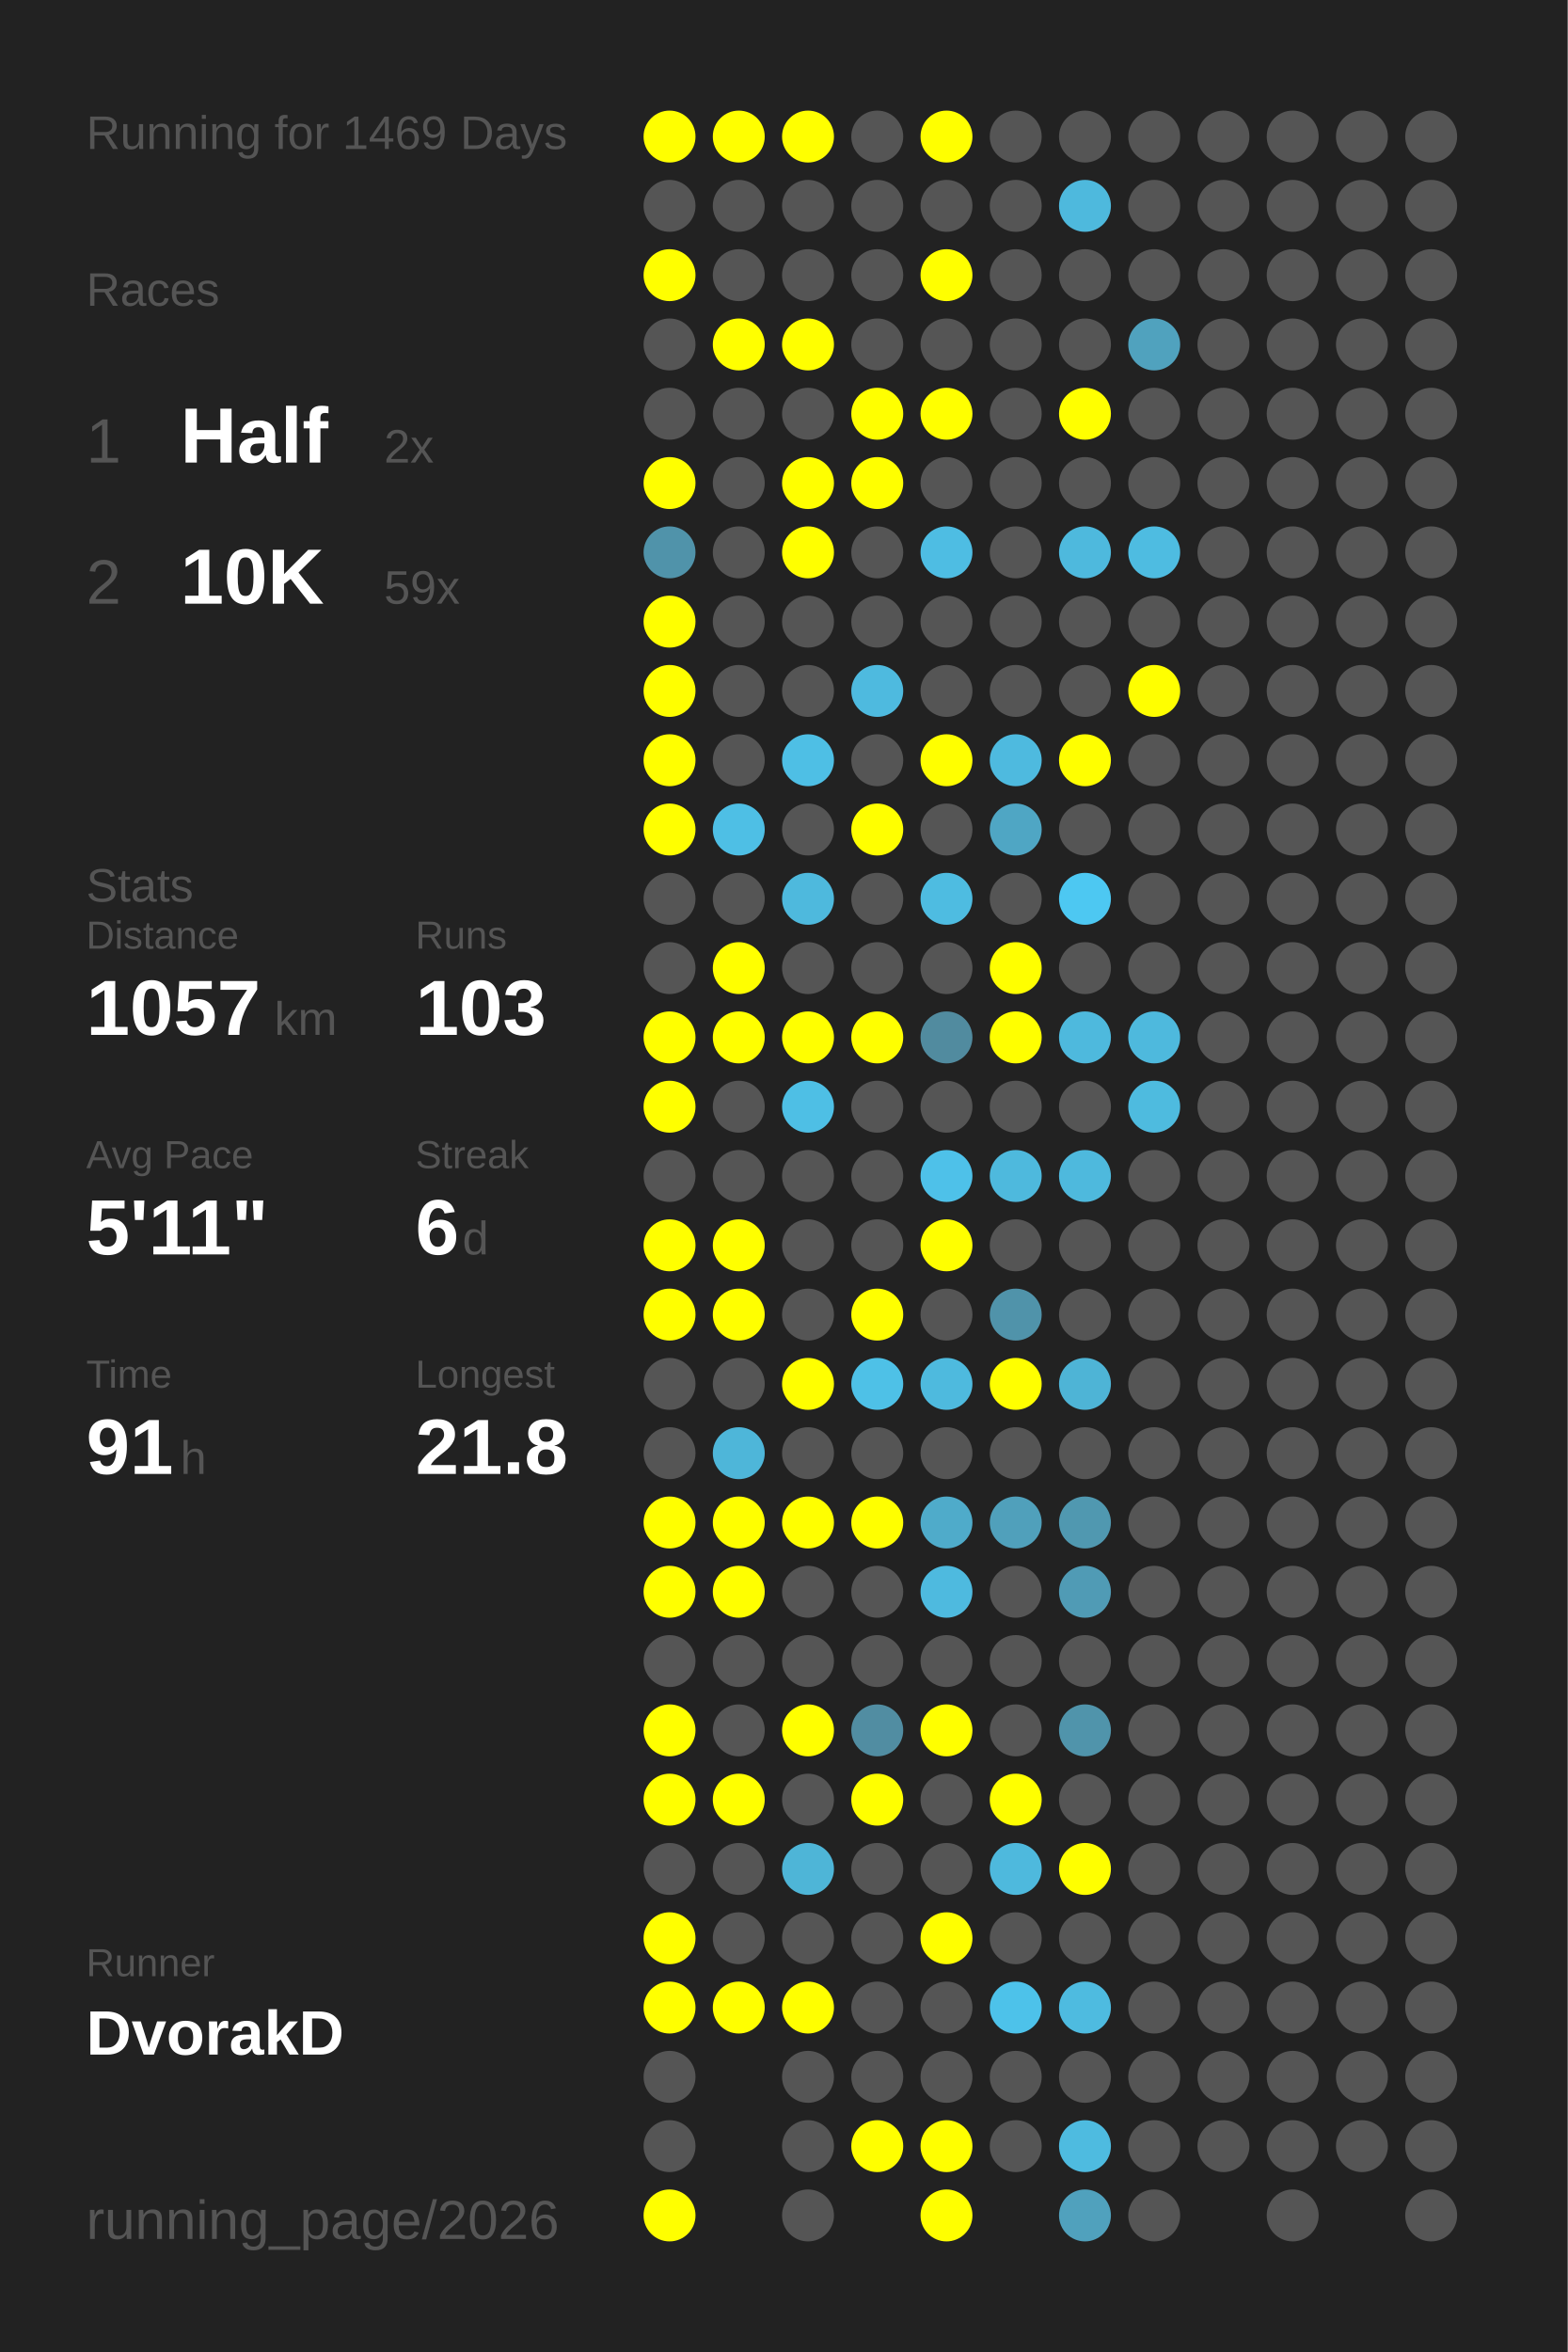
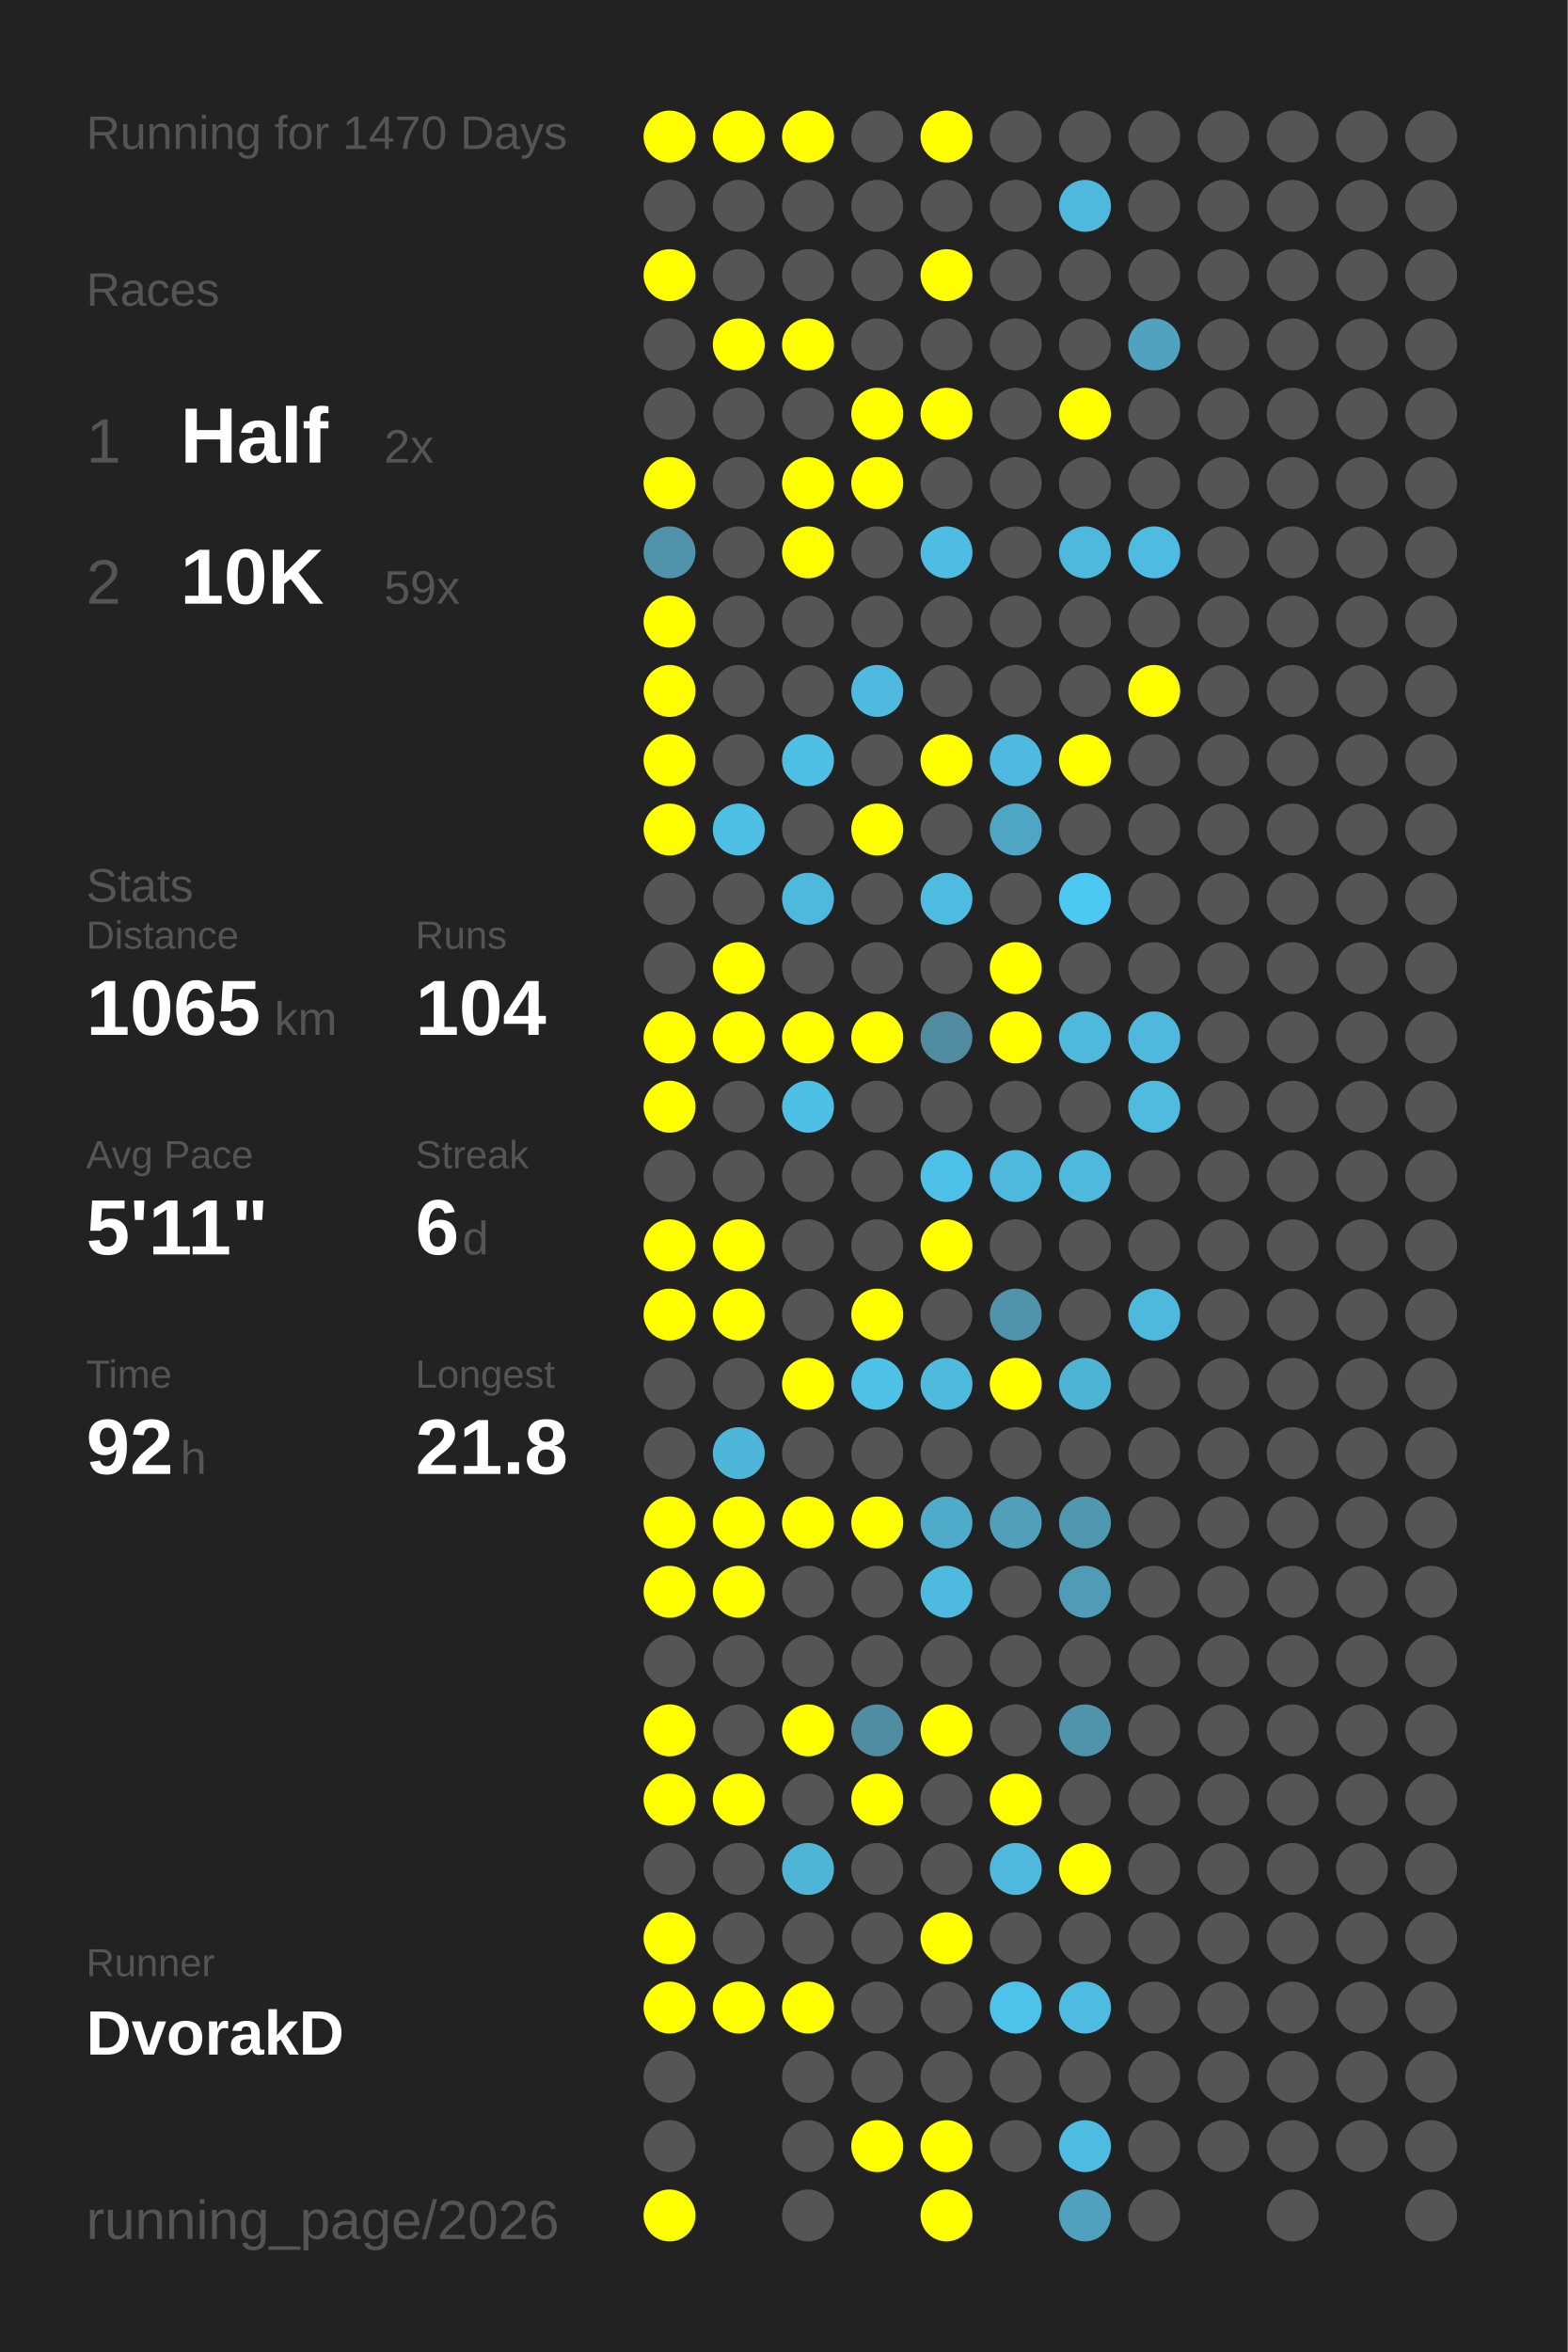
<svg xmlns="http://www.w3.org/2000/svg" baseProfile="full" height="300mm" version="1.1" viewBox="0,0,200,300" width="200mm">
  <defs />
  <rect fill="#222222" height="300" width="200" x="0" y="0" />
-   <text fill="#555555" style="font-size:6px; font-family:Arial;" x="11" y="19">Running for 1469 Days</text>
+   <text fill="#555555" style="font-size:6px; font-family:Arial;" x="11" y="19">Running for 1470 Days</text>
  <text fill="#555555" style="font-size:6px; font-family:Arial;" x="11" y="39">Races</text>
  <text fill="#555555" style="font-size:8px; font-family:Arial;" x="11" y="59">1</text>
  <text fill="#FFFFFF" style="font-size:10px; font-family:Arial; font-weight:bold;" x="23" y="59">Half</text>
  <text fill="#555555" style="font-size:6px; font-family:Arial;" x="49" y="59">2x</text>
  <text fill="#555555" style="font-size:8px; font-family:Arial;" x="11" y="77">2</text>
  <text fill="#FFFFFF" style="font-size:10px; font-family:Arial; font-weight:bold;" x="23" y="77">10K</text>
  <text fill="#555555" style="font-size:6px; font-family:Arial;" x="49" y="77">59x</text>
  <text fill="#555555" style="font-size:6px; font-family:Arial;" x="11" y="115">Stats</text>
  <text fill="#555555" style="font-size:5px; font-family:Arial;" x="11" y="121">Distance</text>
-   <text fill="#FFFFFF" style="font-size:10px; font-family:Arial; font-weight:bold;" x="11" y="132">1057</text>
+   <text fill="#FFFFFF" style="font-size:10px; font-family:Arial; font-weight:bold;" x="11" y="132">1065</text>
  <text fill="#555555" style="font-size:6px; font-family:Arial;" x="35" y="132">km</text>
  <text fill="#555555" style="font-size:5px; font-family:Arial;" x="53" y="121">Runs</text>
-   <text fill="#FFFFFF" style="font-size:10px; font-family:Arial; font-weight:bold;" x="53" y="132">103</text>
+   <text fill="#FFFFFF" style="font-size:10px; font-family:Arial; font-weight:bold;" x="53" y="132">104</text>
  <text fill="#555555" style="font-size:5px; font-family:Arial;" x="11" y="149">Avg Pace</text>
  <text fill="#FFFFFF" style="font-size:10px; font-family:Arial; font-weight:bold;" x="11" y="160">5'11"</text>
  <text fill="#555555" style="font-size:5px; font-family:Arial;" x="53" y="149">Streak</text>
  <text fill="#FFFFFF" style="font-size:10px; font-family:Arial; font-weight:bold;" x="53" y="160">6</text>
  <text fill="#555555" style="font-size:6px; font-family:Arial;" x="59" y="160">d</text>
  <text fill="#555555" style="font-size:5px; font-family:Arial;" x="11" y="177">Time</text>
-   <text fill="#FFFFFF" style="font-size:10px; font-family:Arial; font-weight:bold;" x="11" y="188">91</text>
+   <text fill="#FFFFFF" style="font-size:10px; font-family:Arial; font-weight:bold;" x="11" y="188">92</text>
  <text fill="#555555" style="font-size:6px; font-family:Arial;" x="23" y="188">h</text>
  <text fill="#555555" style="font-size:5px; font-family:Arial;" x="53" y="177">Longest</text>
  <text fill="#FFFFFF" style="font-size:10px; font-family:Arial; font-weight:bold;" x="53" y="188">21.8</text>
  <text fill="#555555" style="font-size:5px; font-family:Arial;" x="11" y="252.065">Runner</text>
  <text fill="#FFFFFF" style="font-size:8px; font-family:Arial; font-weight:bold;" x="11" y="262.065">DvorakD</text>
  <text fill="#555555" style="font-size:7px; font-family:Arial;" x="11" y="285.581">running_page/2026</text>
  <circle cx="85.417" cy="17.419" fill="#FFFF00" r="3.312" />
  <circle cx="85.417" cy="26.258" fill="#555555" r="3.312" />
  <circle cx="85.417" cy="35.097" fill="#FFFF00" r="3.312" />
  <circle cx="85.417" cy="43.935" fill="#555555" r="3.312" />
  <circle cx="85.417" cy="52.774" fill="#555555" r="3.312" />
  <circle cx="85.417" cy="61.613" fill="#FFFF00" r="3.312" />
  <circle cx="85.417" cy="70.452" fill="#5093aa" r="3.312" />
  <circle cx="85.417" cy="79.29" fill="#FFFF00" r="3.312" />
  <circle cx="85.417" cy="88.129" fill="#FFFF00" r="3.312" />
  <circle cx="85.417" cy="96.968" fill="#FFFF00" r="3.312" />
  <circle cx="85.417" cy="105.806" fill="#FFFF00" r="3.312" />
  <circle cx="85.417" cy="114.645" fill="#555555" r="3.312" />
  <circle cx="85.417" cy="123.484" fill="#555555" r="3.312" />
  <circle cx="85.417" cy="132.323" fill="#FFFF00" r="3.312" />
  <circle cx="85.417" cy="141.161" fill="#FFFF00" r="3.312" />
  <circle cx="85.417" cy="150" fill="#555555" r="3.312" />
  <circle cx="85.417" cy="158.839" fill="#FFFF00" r="3.312" />
  <circle cx="85.417" cy="167.677" fill="#FFFF00" r="3.312" />
  <circle cx="85.417" cy="176.516" fill="#555555" r="3.312" />
  <circle cx="85.417" cy="185.355" fill="#555555" r="3.312" />
  <circle cx="85.417" cy="194.194" fill="#FFFF00" r="3.312" />
  <circle cx="85.417" cy="203.032" fill="#FFFF00" r="3.312" />
  <circle cx="85.417" cy="211.871" fill="#555555" r="3.312" />
  <circle cx="85.417" cy="220.71" fill="#FFFF00" r="3.312" />
  <circle cx="85.417" cy="229.548" fill="#FFFF00" r="3.312" />
  <circle cx="85.417" cy="238.387" fill="#555555" r="3.312" />
  <circle cx="85.417" cy="247.226" fill="#FFFF00" r="3.312" />
  <circle cx="85.417" cy="256.065" fill="#FFFF00" r="3.312" />
  <circle cx="85.417" cy="264.903" fill="#555555" r="3.312" />
  <circle cx="85.417" cy="273.742" fill="#555555" r="3.312" />
  <circle cx="85.417" cy="282.581" fill="#FFFF00" r="3.312" />
  <circle cx="94.25" cy="17.419" fill="#FFFF00" r="3.312" />
  <circle cx="94.25" cy="26.258" fill="#555555" r="3.312" />
  <circle cx="94.25" cy="35.097" fill="#555555" r="3.312" />
  <circle cx="94.25" cy="43.935" fill="#FFFF00" r="3.312" />
  <circle cx="94.25" cy="52.774" fill="#555555" r="3.312" />
  <circle cx="94.25" cy="61.613" fill="#555555" r="3.312" />
  <circle cx="94.25" cy="70.452" fill="#555555" r="3.312" />
  <circle cx="94.25" cy="79.29" fill="#555555" r="3.312" />
  <circle cx="94.25" cy="88.129" fill="#555555" r="3.312" />
  <circle cx="94.25" cy="96.968" fill="#555555" r="3.312" />
  <circle cx="94.25" cy="105.806" fill="#4ebfe5" r="3.312" />
  <circle cx="94.25" cy="114.645" fill="#555555" r="3.312" />
  <circle cx="94.25" cy="123.484" fill="#FFFF00" r="3.312" />
  <circle cx="94.25" cy="132.323" fill="#FFFF00" r="3.312" />
  <circle cx="94.25" cy="141.161" fill="#555555" r="3.312" />
  <circle cx="94.25" cy="150" fill="#555555" r="3.312" />
  <circle cx="94.25" cy="158.839" fill="#FFFF00" r="3.312" />
  <circle cx="94.25" cy="167.677" fill="#FFFF00" r="3.312" />
  <circle cx="94.25" cy="176.516" fill="#555555" r="3.312" />
  <circle cx="94.25" cy="185.355" fill="#4eb6d9" r="3.312" />
  <circle cx="94.25" cy="194.194" fill="#FFFF00" r="3.312" />
  <circle cx="94.25" cy="203.032" fill="#FFFF00" r="3.312" />
  <circle cx="94.25" cy="211.871" fill="#555555" r="3.312" />
  <circle cx="94.25" cy="220.71" fill="#555555" r="3.312" />
  <circle cx="94.25" cy="229.548" fill="#FFFF00" r="3.312" />
  <circle cx="94.25" cy="238.387" fill="#555555" r="3.312" />
  <circle cx="94.25" cy="247.226" fill="#555555" r="3.312" />
  <circle cx="94.25" cy="256.065" fill="#FFFF00" r="3.312" />
  <circle cx="103.083" cy="17.419" fill="#FFFF00" r="3.312" />
  <circle cx="103.083" cy="26.258" fill="#555555" r="3.312" />
  <circle cx="103.083" cy="35.097" fill="#555555" r="3.312" />
  <circle cx="103.083" cy="43.935" fill="#FFFF00" r="3.312" />
  <circle cx="103.083" cy="52.774" fill="#555555" r="3.312" />
  <circle cx="103.083" cy="61.613" fill="#FFFF00" r="3.312" />
  <circle cx="103.083" cy="70.452" fill="#FFFF00" r="3.312" />
  <circle cx="103.083" cy="79.29" fill="#555555" r="3.312" />
  <circle cx="103.083" cy="88.129" fill="#555555" r="3.312" />
  <circle cx="103.083" cy="96.968" fill="#4ebfe5" r="3.312" />
  <circle cx="103.083" cy="105.806" fill="#555555" r="3.312" />
  <circle cx="103.083" cy="114.645" fill="#4eb9dd" r="3.312" />
  <circle cx="103.083" cy="123.484" fill="#555555" r="3.312" />
  <circle cx="103.083" cy="132.323" fill="#FFFF00" r="3.312" />
  <circle cx="103.083" cy="141.161" fill="#4ebfe5" r="3.312" />
  <circle cx="103.083" cy="150" fill="#555555" r="3.312" />
  <circle cx="103.083" cy="158.839" fill="#555555" r="3.312" />
  <circle cx="103.083" cy="167.677" fill="#555555" r="3.312" />
  <circle cx="103.083" cy="176.516" fill="#FFFF00" r="3.312" />
  <circle cx="103.083" cy="185.355" fill="#555555" r="3.312" />
  <circle cx="103.083" cy="194.194" fill="#FFFF00" r="3.312" />
  <circle cx="103.083" cy="203.032" fill="#555555" r="3.312" />
  <circle cx="103.083" cy="211.871" fill="#555555" r="3.312" />
  <circle cx="103.083" cy="220.71" fill="#FFFF00" r="3.312" />
  <circle cx="103.083" cy="229.548" fill="#555555" r="3.312" />
  <circle cx="103.083" cy="238.387" fill="#4eb5d7" r="3.312" />
  <circle cx="103.083" cy="247.226" fill="#555555" r="3.312" />
  <circle cx="103.083" cy="256.065" fill="#FFFF00" r="3.312" />
  <circle cx="103.083" cy="264.903" fill="#555555" r="3.312" />
  <circle cx="103.083" cy="273.742" fill="#555555" r="3.312" />
  <circle cx="103.083" cy="282.581" fill="#555555" r="3.312" />
  <circle cx="111.917" cy="17.419" fill="#555555" r="3.312" />
  <circle cx="111.917" cy="26.258" fill="#555555" r="3.312" />
  <circle cx="111.917" cy="35.097" fill="#555555" r="3.312" />
  <circle cx="111.917" cy="43.935" fill="#555555" r="3.312" />
  <circle cx="111.917" cy="52.774" fill="#FFFF00" r="3.312" />
  <circle cx="111.917" cy="61.613" fill="#FFFF00" r="3.312" />
  <circle cx="111.917" cy="70.452" fill="#555555" r="3.312" />
  <circle cx="111.917" cy="79.29" fill="#555555" r="3.312" />
  <circle cx="111.917" cy="88.129" fill="#4ebadf" r="3.312" />
  <circle cx="111.917" cy="96.968" fill="#555555" r="3.312" />
  <circle cx="111.917" cy="105.806" fill="#FFFF00" r="3.312" />
  <circle cx="111.917" cy="114.645" fill="#555555" r="3.312" />
  <circle cx="111.917" cy="123.484" fill="#555555" r="3.312" />
  <circle cx="111.917" cy="132.323" fill="#FFFF00" r="3.312" />
  <circle cx="111.917" cy="141.161" fill="#555555" r="3.312" />
  <circle cx="111.917" cy="150" fill="#555555" r="3.312" />
  <circle cx="111.917" cy="158.839" fill="#555555" r="3.312" />
  <circle cx="111.917" cy="167.677" fill="#FFFF00" r="3.312" />
  <circle cx="111.917" cy="176.516" fill="#4ec1e7" r="3.312" />
  <circle cx="111.917" cy="185.355" fill="#555555" r="3.312" />
  <circle cx="111.917" cy="194.194" fill="#FFFF00" r="3.312" />
  <circle cx="111.917" cy="203.032" fill="#555555" r="3.312" />
  <circle cx="111.917" cy="211.871" fill="#555555" r="3.312" />
  <circle cx="111.917" cy="220.71" fill="#518da2" r="3.312" />
  <circle cx="111.917" cy="229.548" fill="#FFFF00" r="3.312" />
  <circle cx="111.917" cy="238.387" fill="#555555" r="3.312" />
  <circle cx="111.917" cy="247.226" fill="#555555" r="3.312" />
  <circle cx="111.917" cy="256.065" fill="#555555" r="3.312" />
  <circle cx="111.917" cy="264.903" fill="#555555" r="3.312" />
  <circle cx="111.917" cy="273.742" fill="#FFFF00" r="3.312" />
  <circle cx="120.75" cy="17.419" fill="#FFFF00" r="3.312" />
  <circle cx="120.75" cy="26.258" fill="#555555" r="3.312" />
  <circle cx="120.75" cy="35.097" fill="#FFFF00" r="3.312" />
  <circle cx="120.75" cy="43.935" fill="#555555" r="3.312" />
  <circle cx="120.75" cy="52.774" fill="#FFFF00" r="3.312" />
  <circle cx="120.75" cy="61.613" fill="#555555" r="3.312" />
  <circle cx="120.75" cy="70.452" fill="#4ebde3" r="3.312" />
  <circle cx="120.75" cy="79.29" fill="#555555" r="3.312" />
  <circle cx="120.75" cy="88.129" fill="#555555" r="3.312" />
  <circle cx="120.75" cy="96.968" fill="#FFFF00" r="3.312" />
  <circle cx="120.75" cy="105.806" fill="#555555" r="3.312" />
  <circle cx="120.75" cy="114.645" fill="#4ebce1" r="3.312" />
  <circle cx="120.75" cy="123.484" fill="#555555" r="3.312" />
  <circle cx="120.75" cy="132.323" fill="#518b9f" r="3.312" />
  <circle cx="120.75" cy="141.161" fill="#555555" r="3.312" />
  <circle cx="120.75" cy="150" fill="#4ec1e9" r="3.312" />
  <circle cx="120.75" cy="158.839" fill="#FFFF00" r="3.312" />
  <circle cx="120.75" cy="167.677" fill="#555555" r="3.312" />
  <circle cx="120.75" cy="176.516" fill="#4ebade" r="3.312" />
  <circle cx="120.75" cy="185.355" fill="#555555" r="3.312" />
  <circle cx="120.75" cy="194.194" fill="#4fabca" r="3.312" />
  <circle cx="120.75" cy="203.032" fill="#4ebadf" r="3.312" />
  <circle cx="120.75" cy="211.871" fill="#555555" r="3.312" />
  <circle cx="120.75" cy="220.71" fill="#FFFF00" r="3.312" />
  <circle cx="120.75" cy="229.548" fill="#555555" r="3.312" />
  <circle cx="120.75" cy="238.387" fill="#555555" r="3.312" />
  <circle cx="120.75" cy="247.226" fill="#FFFF00" r="3.312" />
  <circle cx="120.75" cy="256.065" fill="#555555" r="3.312" />
  <circle cx="120.75" cy="264.903" fill="#555555" r="3.312" />
  <circle cx="120.75" cy="273.742" fill="#FFFF00" r="3.312" />
  <circle cx="120.75" cy="282.581" fill="#FFFF00" r="3.312" />
  <circle cx="129.583" cy="17.419" fill="#555555" r="3.312" />
  <circle cx="129.583" cy="26.258" fill="#555555" r="3.312" />
  <circle cx="129.583" cy="35.097" fill="#555555" r="3.312" />
  <circle cx="129.583" cy="43.935" fill="#555555" r="3.312" />
  <circle cx="129.583" cy="52.774" fill="#555555" r="3.312" />
  <circle cx="129.583" cy="61.613" fill="#555555" r="3.312" />
  <circle cx="129.583" cy="70.452" fill="#555555" r="3.312" />
  <circle cx="129.583" cy="79.29" fill="#555555" r="3.312" />
  <circle cx="129.583" cy="88.129" fill="#555555" r="3.312" />
  <circle cx="129.583" cy="96.968" fill="#4ebadf" r="3.312" />
  <circle cx="129.583" cy="105.806" fill="#4fa6c4" r="3.312" />
  <circle cx="129.583" cy="114.645" fill="#555555" r="3.312" />
  <circle cx="129.583" cy="123.484" fill="#FFFF00" r="3.312" />
  <circle cx="129.583" cy="132.323" fill="#FFFF00" r="3.312" />
  <circle cx="129.583" cy="141.161" fill="#555555" r="3.312" />
  <circle cx="129.583" cy="150" fill="#4eb9dd" r="3.312" />
  <circle cx="129.583" cy="158.839" fill="#555555" r="3.312" />
  <circle cx="129.583" cy="167.677" fill="#5093aa" r="3.312" />
  <circle cx="129.583" cy="176.516" fill="#FFFF00" r="3.312" />
  <circle cx="129.583" cy="185.355" fill="#555555" r="3.312" />
  <circle cx="129.583" cy="194.194" fill="#50a0bb" r="3.312" />
  <circle cx="129.583" cy="203.032" fill="#555555" r="3.312" />
  <circle cx="129.583" cy="211.871" fill="#555555" r="3.312" />
  <circle cx="129.583" cy="220.71" fill="#555555" r="3.312" />
  <circle cx="129.583" cy="229.548" fill="#FFFF00" r="3.312" />
  <circle cx="129.583" cy="238.387" fill="#4eb9dd" r="3.312" />
  <circle cx="129.583" cy="247.226" fill="#555555" r="3.312" />
  <circle cx="129.583" cy="256.065" fill="#4dc2ea" r="3.312" />
  <circle cx="129.583" cy="264.903" fill="#555555" r="3.312" />
  <circle cx="129.583" cy="273.742" fill="#555555" r="3.312" />
  <circle cx="138.417" cy="17.419" fill="#555555" r="3.312" />
  <circle cx="138.417" cy="26.258" fill="#4eb9dd" r="3.312" />
  <circle cx="138.417" cy="35.097" fill="#555555" r="3.312" />
  <circle cx="138.417" cy="43.935" fill="#555555" r="3.312" />
  <circle cx="138.417" cy="52.774" fill="#FFFF00" r="3.312" />
  <circle cx="138.417" cy="61.613" fill="#555555" r="3.312" />
  <circle cx="138.417" cy="70.452" fill="#4eb9dd" r="3.312" />
  <circle cx="138.417" cy="79.29" fill="#555555" r="3.312" />
  <circle cx="138.417" cy="88.129" fill="#555555" r="3.312" />
  <circle cx="138.417" cy="96.968" fill="#FFFF00" r="3.312" />
  <circle cx="138.417" cy="105.806" fill="#555555" r="3.312" />
  <circle cx="138.417" cy="114.645" fill="#4dc8f2" r="3.312" />
  <circle cx="138.417" cy="123.484" fill="#555555" r="3.312" />
  <circle cx="138.417" cy="132.323" fill="#4eb9dd" r="3.312" />
  <circle cx="138.417" cy="141.161" fill="#555555" r="3.312" />
  <circle cx="138.417" cy="150" fill="#4eb9dd" r="3.312" />
  <circle cx="138.417" cy="158.839" fill="#555555" r="3.312" />
  <circle cx="138.417" cy="167.677" fill="#555555" r="3.312" />
  <circle cx="138.417" cy="176.516" fill="#4eb4d6" r="3.312" />
  <circle cx="138.417" cy="185.355" fill="#555555" r="3.312" />
  <circle cx="138.417" cy="194.194" fill="#5098b0" r="3.312" />
  <circle cx="138.417" cy="203.032" fill="#509bb5" r="3.312" />
  <circle cx="138.417" cy="211.871" fill="#555555" r="3.312" />
  <circle cx="138.417" cy="220.71" fill="#5094ab" r="3.312" />
  <circle cx="138.417" cy="229.548" fill="#555555" r="3.312" />
  <circle cx="138.417" cy="238.387" fill="#FFFF00" r="3.312" />
  <circle cx="138.417" cy="247.226" fill="#555555" r="3.312" />
  <circle cx="138.417" cy="256.065" fill="#4ebbe0" r="3.312" />
  <circle cx="138.417" cy="264.903" fill="#555555" r="3.312" />
  <circle cx="138.417" cy="273.742" fill="#4ebbe0" r="3.312" />
  <circle cx="138.417" cy="282.581" fill="#50a1bd" r="3.312" />
  <circle cx="147.25" cy="17.419" fill="#555555" r="3.312" />
  <circle cx="147.25" cy="26.258" fill="#555555" r="3.312" />
  <circle cx="147.25" cy="35.097" fill="#555555" r="3.312" />
  <circle cx="147.25" cy="43.935" fill="#50a2be" r="3.312" />
  <circle cx="147.25" cy="52.774" fill="#555555" r="3.312" />
  <circle cx="147.25" cy="61.613" fill="#555555" r="3.312" />
  <circle cx="147.25" cy="70.452" fill="#4ebce1" r="3.312" />
  <circle cx="147.25" cy="79.29" fill="#555555" r="3.312" />
  <circle cx="147.25" cy="88.129" fill="#FFFF00" r="3.312" />
  <circle cx="147.25" cy="96.968" fill="#555555" r="3.312" />
  <circle cx="147.25" cy="105.806" fill="#555555" r="3.312" />
  <circle cx="147.25" cy="114.645" fill="#555555" r="3.312" />
  <circle cx="147.25" cy="123.484" fill="#555555" r="3.312" />
  <circle cx="147.25" cy="132.323" fill="#4eb9dd" r="3.312" />
  <circle cx="147.25" cy="141.161" fill="#4ebbdf" r="3.312" />
  <circle cx="147.25" cy="150" fill="#555555" r="3.312" />
  <circle cx="147.25" cy="158.839" fill="#555555" r="3.312" />
-   <circle cx="147.25" cy="167.677" fill="#555555" r="3.312" />
+   <circle cx="147.25" cy="167.677" fill="#4eb9dd" r="3.312" />
  <circle cx="147.25" cy="176.516" fill="#555555" r="3.312" />
  <circle cx="147.25" cy="185.355" fill="#555555" r="3.312" />
  <circle cx="147.25" cy="194.194" fill="#555555" r="3.312" />
  <circle cx="147.25" cy="203.032" fill="#555555" r="3.312" />
  <circle cx="147.25" cy="211.871" fill="#555555" r="3.312" />
  <circle cx="147.25" cy="220.71" fill="#555555" r="3.312" />
  <circle cx="147.25" cy="229.548" fill="#555555" r="3.312" />
  <circle cx="147.25" cy="238.387" fill="#555555" r="3.312" />
  <circle cx="147.25" cy="247.226" fill="#555555" r="3.312" />
  <circle cx="147.25" cy="256.065" fill="#555555" r="3.312" />
  <circle cx="147.25" cy="264.903" fill="#555555" r="3.312" />
  <circle cx="147.25" cy="273.742" fill="#555555" r="3.312" />
  <circle cx="147.25" cy="282.581" fill="#555555" r="3.312" />
  <circle cx="156.083" cy="17.419" fill="#555555" r="3.312" />
  <circle cx="156.083" cy="26.258" fill="#555555" r="3.312" />
  <circle cx="156.083" cy="35.097" fill="#555555" r="3.312" />
  <circle cx="156.083" cy="43.935" fill="#555555" r="3.312" />
  <circle cx="156.083" cy="52.774" fill="#555555" r="3.312" />
  <circle cx="156.083" cy="61.613" fill="#555555" r="3.312" />
  <circle cx="156.083" cy="70.452" fill="#555555" r="3.312" />
  <circle cx="156.083" cy="79.29" fill="#555555" r="3.312" />
  <circle cx="156.083" cy="88.129" fill="#555555" r="3.312" />
  <circle cx="156.083" cy="96.968" fill="#555555" r="3.312" />
  <circle cx="156.083" cy="105.806" fill="#555555" r="3.312" />
  <circle cx="156.083" cy="114.645" fill="#555555" r="3.312" />
  <circle cx="156.083" cy="123.484" fill="#555555" r="3.312" />
  <circle cx="156.083" cy="132.323" fill="#555555" r="3.312" />
  <circle cx="156.083" cy="141.161" fill="#555555" r="3.312" />
  <circle cx="156.083" cy="150" fill="#555555" r="3.312" />
  <circle cx="156.083" cy="158.839" fill="#555555" r="3.312" />
  <circle cx="156.083" cy="167.677" fill="#555555" r="3.312" />
  <circle cx="156.083" cy="176.516" fill="#555555" r="3.312" />
  <circle cx="156.083" cy="185.355" fill="#555555" r="3.312" />
  <circle cx="156.083" cy="194.194" fill="#555555" r="3.312" />
  <circle cx="156.083" cy="203.032" fill="#555555" r="3.312" />
  <circle cx="156.083" cy="211.871" fill="#555555" r="3.312" />
  <circle cx="156.083" cy="220.71" fill="#555555" r="3.312" />
  <circle cx="156.083" cy="229.548" fill="#555555" r="3.312" />
  <circle cx="156.083" cy="238.387" fill="#555555" r="3.312" />
  <circle cx="156.083" cy="247.226" fill="#555555" r="3.312" />
  <circle cx="156.083" cy="256.065" fill="#555555" r="3.312" />
  <circle cx="156.083" cy="264.903" fill="#555555" r="3.312" />
  <circle cx="156.083" cy="273.742" fill="#555555" r="3.312" />
  <circle cx="164.917" cy="17.419" fill="#555555" r="3.312" />
  <circle cx="164.917" cy="26.258" fill="#555555" r="3.312" />
  <circle cx="164.917" cy="35.097" fill="#555555" r="3.312" />
  <circle cx="164.917" cy="43.935" fill="#555555" r="3.312" />
  <circle cx="164.917" cy="52.774" fill="#555555" r="3.312" />
  <circle cx="164.917" cy="61.613" fill="#555555" r="3.312" />
  <circle cx="164.917" cy="70.452" fill="#555555" r="3.312" />
  <circle cx="164.917" cy="79.29" fill="#555555" r="3.312" />
  <circle cx="164.917" cy="88.129" fill="#555555" r="3.312" />
  <circle cx="164.917" cy="96.968" fill="#555555" r="3.312" />
  <circle cx="164.917" cy="105.806" fill="#555555" r="3.312" />
  <circle cx="164.917" cy="114.645" fill="#555555" r="3.312" />
  <circle cx="164.917" cy="123.484" fill="#555555" r="3.312" />
  <circle cx="164.917" cy="132.323" fill="#555555" r="3.312" />
  <circle cx="164.917" cy="141.161" fill="#555555" r="3.312" />
  <circle cx="164.917" cy="150" fill="#555555" r="3.312" />
  <circle cx="164.917" cy="158.839" fill="#555555" r="3.312" />
  <circle cx="164.917" cy="167.677" fill="#555555" r="3.312" />
  <circle cx="164.917" cy="176.516" fill="#555555" r="3.312" />
  <circle cx="164.917" cy="185.355" fill="#555555" r="3.312" />
  <circle cx="164.917" cy="194.194" fill="#555555" r="3.312" />
  <circle cx="164.917" cy="203.032" fill="#555555" r="3.312" />
  <circle cx="164.917" cy="211.871" fill="#555555" r="3.312" />
  <circle cx="164.917" cy="220.71" fill="#555555" r="3.312" />
  <circle cx="164.917" cy="229.548" fill="#555555" r="3.312" />
  <circle cx="164.917" cy="238.387" fill="#555555" r="3.312" />
  <circle cx="164.917" cy="247.226" fill="#555555" r="3.312" />
  <circle cx="164.917" cy="256.065" fill="#555555" r="3.312" />
  <circle cx="164.917" cy="264.903" fill="#555555" r="3.312" />
  <circle cx="164.917" cy="273.742" fill="#555555" r="3.312" />
  <circle cx="164.917" cy="282.581" fill="#555555" r="3.312" />
  <circle cx="173.75" cy="17.419" fill="#555555" r="3.312" />
  <circle cx="173.75" cy="26.258" fill="#555555" r="3.312" />
  <circle cx="173.75" cy="35.097" fill="#555555" r="3.312" />
  <circle cx="173.75" cy="43.935" fill="#555555" r="3.312" />
  <circle cx="173.75" cy="52.774" fill="#555555" r="3.312" />
  <circle cx="173.75" cy="61.613" fill="#555555" r="3.312" />
  <circle cx="173.75" cy="70.452" fill="#555555" r="3.312" />
  <circle cx="173.75" cy="79.29" fill="#555555" r="3.312" />
  <circle cx="173.75" cy="88.129" fill="#555555" r="3.312" />
  <circle cx="173.75" cy="96.968" fill="#555555" r="3.312" />
  <circle cx="173.75" cy="105.806" fill="#555555" r="3.312" />
  <circle cx="173.75" cy="114.645" fill="#555555" r="3.312" />
  <circle cx="173.75" cy="123.484" fill="#555555" r="3.312" />
  <circle cx="173.75" cy="132.323" fill="#555555" r="3.312" />
  <circle cx="173.75" cy="141.161" fill="#555555" r="3.312" />
  <circle cx="173.75" cy="150" fill="#555555" r="3.312" />
  <circle cx="173.75" cy="158.839" fill="#555555" r="3.312" />
  <circle cx="173.75" cy="167.677" fill="#555555" r="3.312" />
  <circle cx="173.75" cy="176.516" fill="#555555" r="3.312" />
  <circle cx="173.75" cy="185.355" fill="#555555" r="3.312" />
  <circle cx="173.75" cy="194.194" fill="#555555" r="3.312" />
  <circle cx="173.75" cy="203.032" fill="#555555" r="3.312" />
  <circle cx="173.75" cy="211.871" fill="#555555" r="3.312" />
  <circle cx="173.75" cy="220.71" fill="#555555" r="3.312" />
  <circle cx="173.75" cy="229.548" fill="#555555" r="3.312" />
  <circle cx="173.75" cy="238.387" fill="#555555" r="3.312" />
  <circle cx="173.75" cy="247.226" fill="#555555" r="3.312" />
  <circle cx="173.75" cy="256.065" fill="#555555" r="3.312" />
  <circle cx="173.75" cy="264.903" fill="#555555" r="3.312" />
  <circle cx="173.75" cy="273.742" fill="#555555" r="3.312" />
  <circle cx="182.583" cy="17.419" fill="#555555" r="3.312" />
  <circle cx="182.583" cy="26.258" fill="#555555" r="3.312" />
  <circle cx="182.583" cy="35.097" fill="#555555" r="3.312" />
  <circle cx="182.583" cy="43.935" fill="#555555" r="3.312" />
  <circle cx="182.583" cy="52.774" fill="#555555" r="3.312" />
  <circle cx="182.583" cy="61.613" fill="#555555" r="3.312" />
  <circle cx="182.583" cy="70.452" fill="#555555" r="3.312" />
  <circle cx="182.583" cy="79.29" fill="#555555" r="3.312" />
  <circle cx="182.583" cy="88.129" fill="#555555" r="3.312" />
  <circle cx="182.583" cy="96.968" fill="#555555" r="3.312" />
  <circle cx="182.583" cy="105.806" fill="#555555" r="3.312" />
  <circle cx="182.583" cy="114.645" fill="#555555" r="3.312" />
  <circle cx="182.583" cy="123.484" fill="#555555" r="3.312" />
  <circle cx="182.583" cy="132.323" fill="#555555" r="3.312" />
  <circle cx="182.583" cy="141.161" fill="#555555" r="3.312" />
  <circle cx="182.583" cy="150" fill="#555555" r="3.312" />
  <circle cx="182.583" cy="158.839" fill="#555555" r="3.312" />
  <circle cx="182.583" cy="167.677" fill="#555555" r="3.312" />
  <circle cx="182.583" cy="176.516" fill="#555555" r="3.312" />
  <circle cx="182.583" cy="185.355" fill="#555555" r="3.312" />
  <circle cx="182.583" cy="194.194" fill="#555555" r="3.312" />
  <circle cx="182.583" cy="203.032" fill="#555555" r="3.312" />
  <circle cx="182.583" cy="211.871" fill="#555555" r="3.312" />
  <circle cx="182.583" cy="220.71" fill="#555555" r="3.312" />
  <circle cx="182.583" cy="229.548" fill="#555555" r="3.312" />
  <circle cx="182.583" cy="238.387" fill="#555555" r="3.312" />
  <circle cx="182.583" cy="247.226" fill="#555555" r="3.312" />
  <circle cx="182.583" cy="256.065" fill="#555555" r="3.312" />
  <circle cx="182.583" cy="264.903" fill="#555555" r="3.312" />
  <circle cx="182.583" cy="273.742" fill="#555555" r="3.312" />
  <circle cx="182.583" cy="282.581" fill="#555555" r="3.312" />
</svg>
